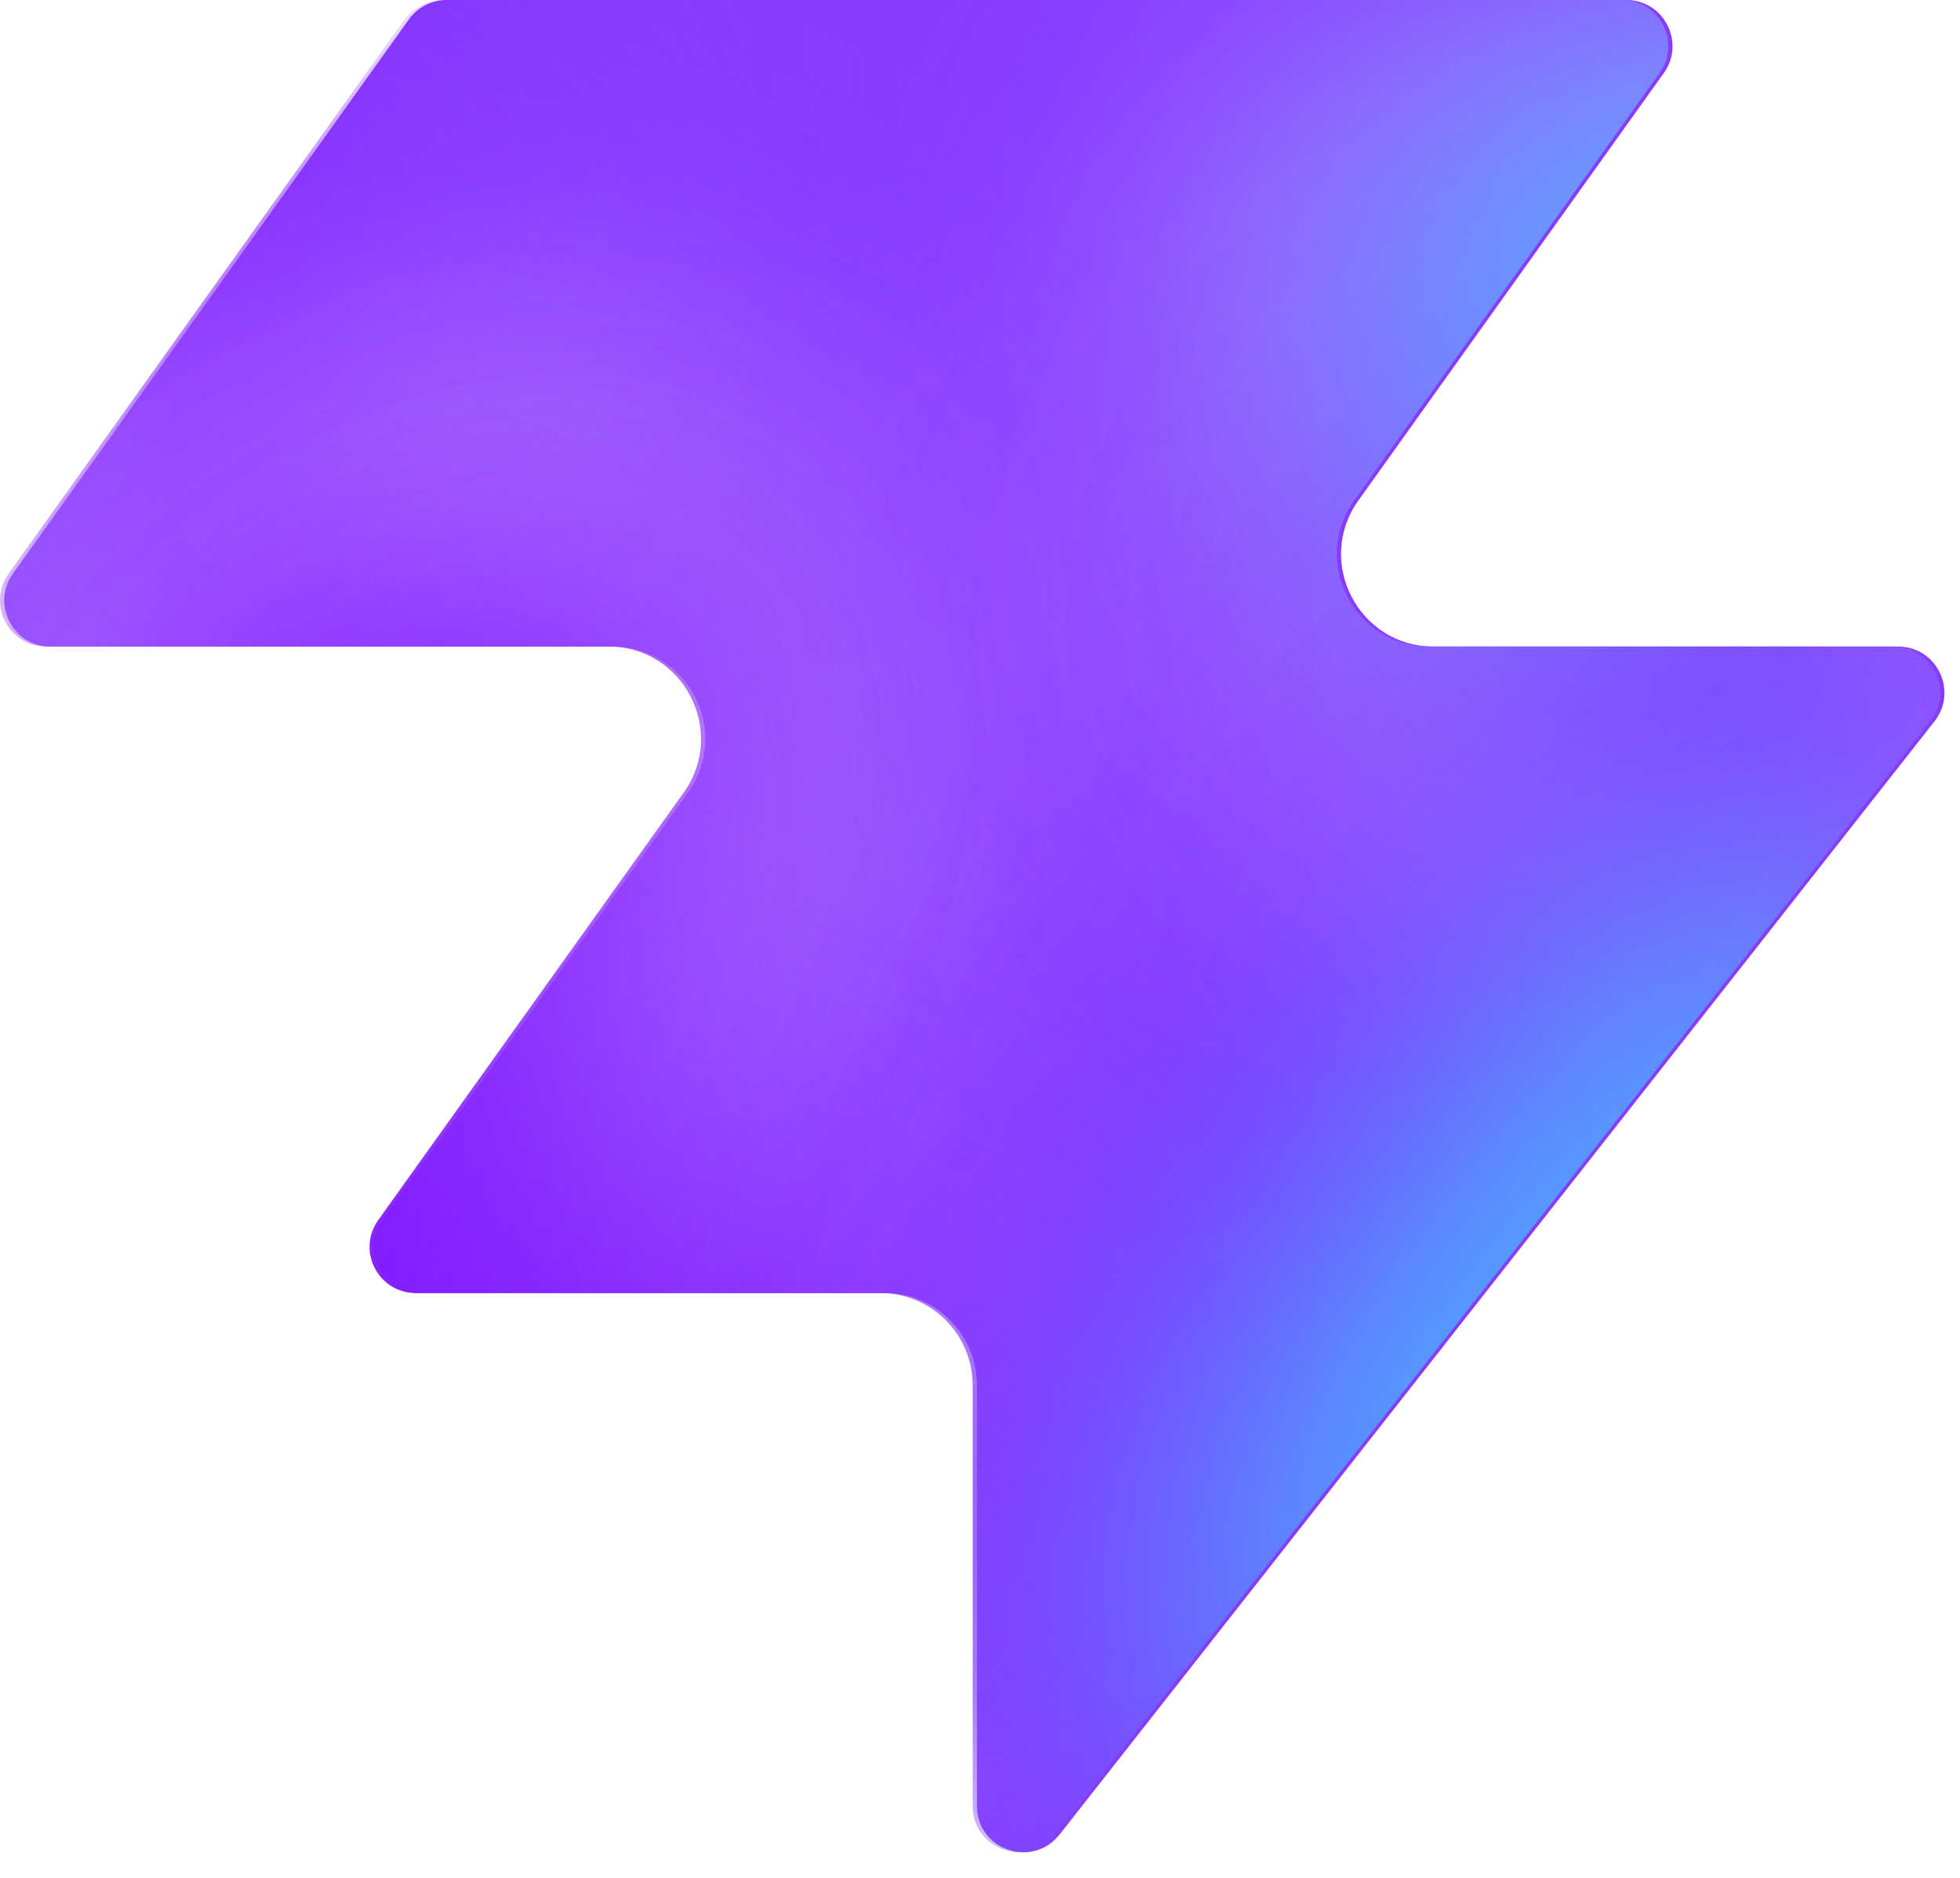
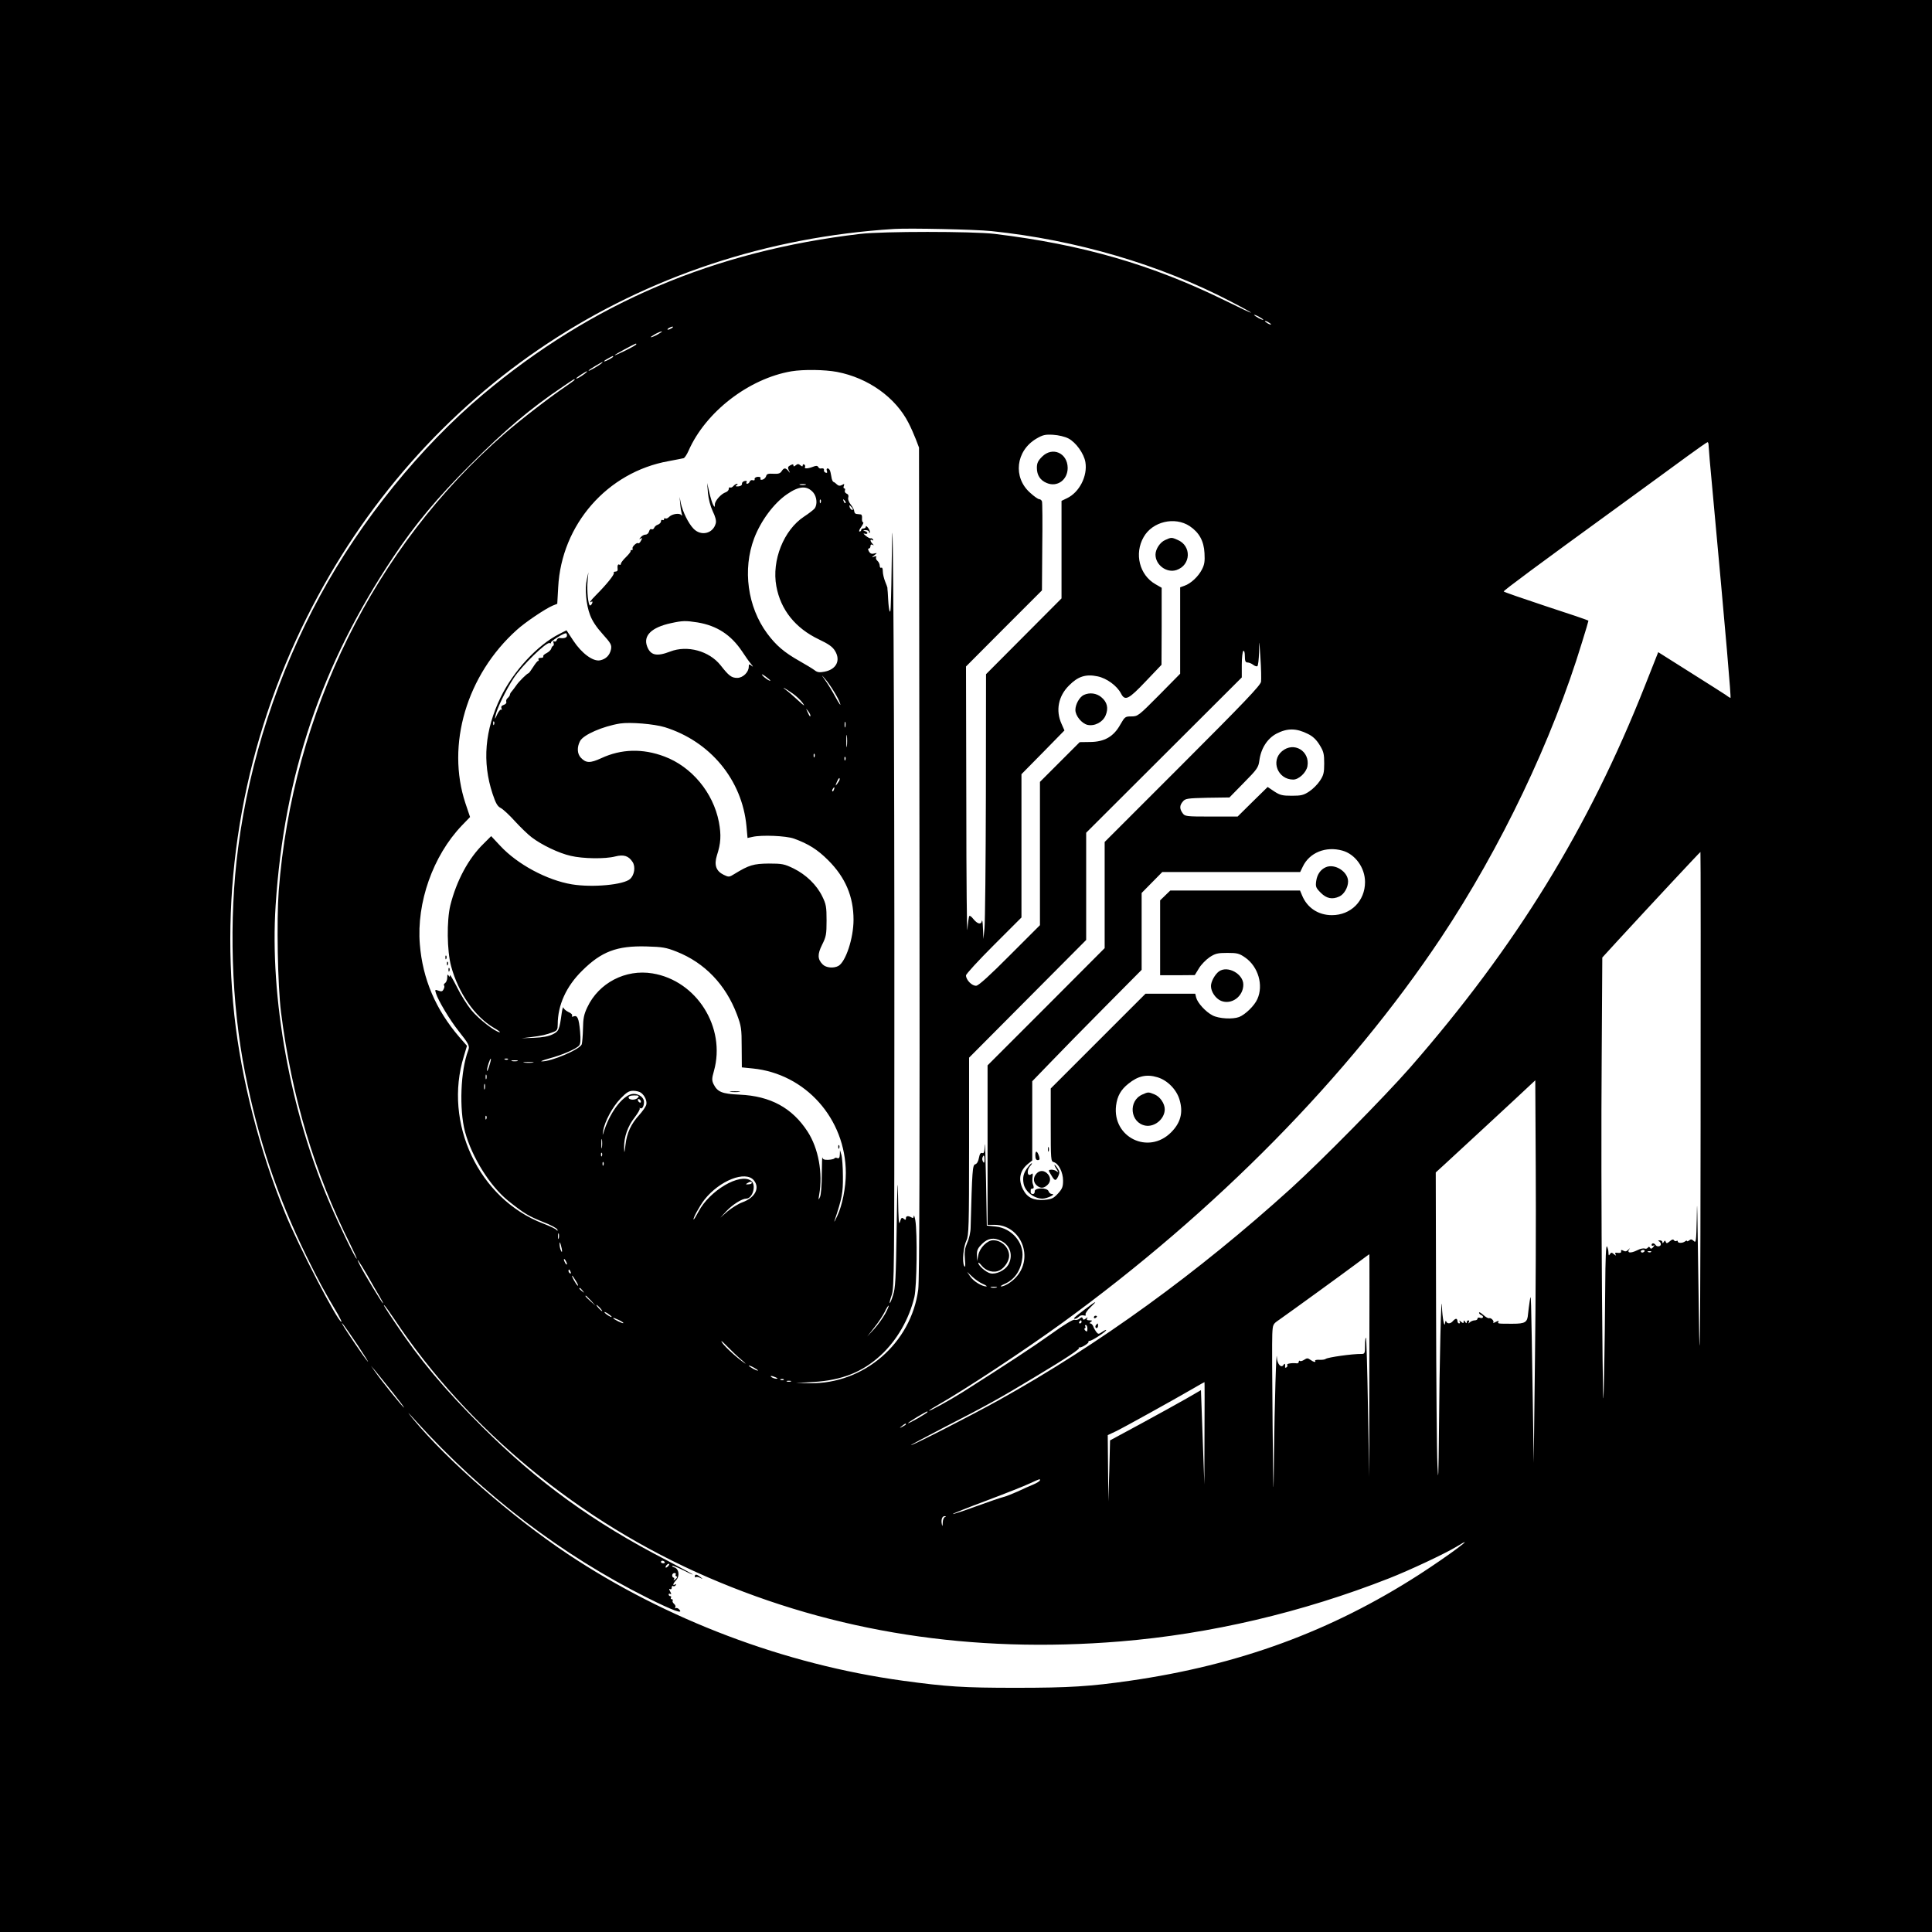
- <svg xmlns="http://www.w3.org/2000/svg" width="48" height="46" fill="none" viewBox="0 0 48 46">
-   <path fill="#863bff" d="M25.946 44.938c-.664.845-2.021.375-2.021-.698V33.937a2.26 2.26 0 0 0-2.262-2.262H10.287c-.92 0-1.456-1.04-.92-1.788l7.48-10.471c1.07-1.497 0-3.578-1.842-3.578H1.237c-.92 0-1.456-1.04-.92-1.788L10.013.474c.214-.297.556-.474.92-.474h28.894c.92 0 1.456 1.04.92 1.788l-7.48 10.471c-1.07 1.498 0 3.579 1.842 3.579h11.377c.943 0 1.473 1.088.89 1.83L25.947 44.94z" style="fill:#863bff;fill:color(display-p3 .525 .23 1);fill-opacity:1" />
-   <mask id="a" width="48" height="46" x="0" y="0" maskUnits="userSpaceOnUse" style="mask-type:alpha">
-     <path fill="#000" d="M25.842 44.938c-.664.844-2.021.375-2.021-.698V33.937a2.26 2.26 0 0 0-2.262-2.262H10.183c-.92 0-1.456-1.04-.92-1.788l7.48-10.471c1.07-1.498 0-3.579-1.842-3.579H1.133c-.92 0-1.456-1.04-.92-1.787L9.91.473c.214-.297.556-.474.92-.474h28.894c.92 0 1.456 1.04.92 1.788l-7.48 10.471c-1.07 1.498 0 3.578 1.842 3.578h11.377c.943 0 1.473 1.088.89 1.832L25.843 44.94z" style="fill:#000;fill-opacity:1" />
-   </mask>
-   <g mask="url(#a)">
-     <g filter="url(#b)">
-       <ellipse cx="5.508" cy="14.704" fill="#ede6ff" rx="5.508" ry="14.704" style="fill:#ede6ff;fill:color(display-p3 .927 .903 1);fill-opacity:1" transform="matrix(.00324 1 1 -.00324 -4.47 31.516)" />
-     </g>
-     <g filter="url(#c)">
-       <ellipse cx="10.399" cy="29.851" fill="#ede6ff" rx="10.399" ry="29.851" style="fill:#ede6ff;fill:color(display-p3 .927 .903 1);fill-opacity:1" transform="matrix(.00324 1 1 -.00324 -39.328 7.883)" />
-     </g>
-     <g filter="url(#d)">
-       <ellipse cx="5.508" cy="30.487" fill="#7e14ff" rx="5.508" ry="30.487" style="fill:#7e14ff;fill:color(display-p3 .492 .077 1);fill-opacity:1" transform="rotate(89.814 -25.913 -14.639)scale(1 -1)" />
-     </g>
-     <g filter="url(#e)">
-       <ellipse cx="5.508" cy="30.599" fill="#7e14ff" rx="5.508" ry="30.599" style="fill:#7e14ff;fill:color(display-p3 .492 .077 1);fill-opacity:1" transform="rotate(89.814 -32.644 -3.334)scale(1 -1)" />
-     </g>
-     <g filter="url(#f)">
-       <ellipse cx="5.508" cy="30.599" fill="#7e14ff" rx="5.508" ry="30.599" style="fill:#7e14ff;fill:color(display-p3 .492 .077 1);fill-opacity:1" transform="matrix(.00324 1 1 -.00324 -34.34 30.47)" />
-     </g>
-     <g filter="url(#g)">
-       <ellipse cx="14.072" cy="22.078" fill="#ede6ff" rx="14.072" ry="22.078" style="fill:#ede6ff;fill:color(display-p3 .927 .903 1);fill-opacity:1" transform="rotate(93.35 24.506 48.493)scale(-1 1)" />
-     </g>
-     <g filter="url(#h)">
-       <ellipse cx="3.47" cy="21.501" fill="#7e14ff" rx="3.47" ry="21.501" style="fill:#7e14ff;fill:color(display-p3 .492 .077 1);fill-opacity:1" transform="rotate(89.009 28.708 47.59)scale(-1 1)" />
-     </g>
-     <g filter="url(#i)">
-       <ellipse cx="3.47" cy="21.501" fill="#7e14ff" rx="3.47" ry="21.501" style="fill:#7e14ff;fill:color(display-p3 .492 .077 1);fill-opacity:1" transform="rotate(89.009 28.708 47.59)scale(-1 1)" />
-     </g>
-     <g filter="url(#j)">
-       <ellipse cx=".387" cy="8.972" fill="#7e14ff" rx="4.407" ry="29.108" style="fill:#7e14ff;fill:color(display-p3 .492 .077 1);fill-opacity:1" transform="rotate(39.51 .387 8.972)" />
-     </g>
-     <g filter="url(#k)">
-       <ellipse cx="47.523" cy="-6.092" fill="#7e14ff" rx="4.407" ry="29.108" style="fill:#7e14ff;fill:color(display-p3 .492 .077 1);fill-opacity:1" transform="rotate(37.892 47.523 -6.092)" />
-     </g>
-     <g filter="url(#l)">
-       <ellipse cx="41.412" cy="6.333" fill="#47bfff" rx="5.971" ry="9.665" style="fill:#47bfff;fill:color(display-p3 .28 .748 1);fill-opacity:1" transform="rotate(37.892 41.412 6.333)" />
-     </g>
-     <g filter="url(#m)">
-       <ellipse cx="-1.879" cy="38.332" fill="#7e14ff" rx="4.407" ry="29.108" style="fill:#7e14ff;fill:color(display-p3 .492 .077 1);fill-opacity:1" transform="rotate(37.892 -1.88 38.332)" />
-     </g>
-     <g filter="url(#n)">
-       <ellipse cx="-1.879" cy="38.332" fill="#7e14ff" rx="4.407" ry="29.108" style="fill:#7e14ff;fill:color(display-p3 .492 .077 1);fill-opacity:1" transform="rotate(37.892 -1.88 38.332)" />
-     </g>
-     <g filter="url(#o)">
-       <ellipse cx="35.651" cy="29.907" fill="#7e14ff" rx="4.407" ry="29.108" style="fill:#7e14ff;fill:color(display-p3 .492 .077 1);fill-opacity:1" transform="rotate(37.892 35.651 29.907)" />
-     </g>
-     <g filter="url(#p)">
-       <ellipse cx="38.418" cy="32.4" fill="#47bfff" rx="5.971" ry="15.297" style="fill:#47bfff;fill:color(display-p3 .28 .748 1);fill-opacity:1" transform="rotate(37.892 38.418 32.4)" />
-     </g>
+ <svg xmlns="http://www.w3.org/2000/svg" version="1.0" width="1254pt" height="1254pt" viewBox="0 0 1254 1254" preserveAspectRatio="xMidYMid meet">
+   <g transform="translate(0,1254) scale(0.1,-0.1)" fill="#000000" stroke="none">
+     <path d="M0 6270 l0 -6270 6270 0 6270 0 0 6270 0 6270 -6270 0 -6270 0 0 -6270z m6435 4770 c549 -57 1092 -216 1554 -457 190 -99 169 -96 -37 6 -477 234 -927 364 -1497 433 -147 17 -722 17 -870 0 -949 -111 -1742 -448 -2450 -1042 -404 -339 -792 -818 -1057 -1306 -274 -504 -459 -1072 -532 -1634 -62 -469 -45 -1011 45 -1465 86 -435 210 -803 399 -1190 80 -162 113 -224 204 -377 15 -27 25 -48 22 -48 -23 0 -277 489 -365 705 -165 402 -285 871 -330 1285 -95 883 69 1780 471 2584 742 1483 2155 2417 3813 2520 101 6 524 -3 630 -14z m1765 -576 c0 -2 -13 2 -30 11 -16 9 -30 18 -30 21 0 2 14 -2 30 -11 17 -9 30 -18 30 -21z m50 -30 c0 -2 -9 0 -20 6 -11 6 -20 13 -20 16 0 2 9 0 20 -6 11 -6 20 -13 20 -16z m-3890 -24 c-8 -5 -19 -10 -25 -10 -5 0 -3 5 5 10 8 5 20 10 25 10 6 0 3 -5 -5 -10z m-90 -40 c-19 -11 -39 -19 -45 -19 -5 0 6 8 25 19 19 11 40 19 45 19 6 0 -6 -8 -25 -19z m-140 -65 c0 -3 -31 -21 -70 -40 -38 -19 -70 -33 -70 -30 0 4 126 72 138 75 1 0 2 -2 2 -5z m-150 -80 c0 -2 -13 -11 -30 -20 -38 -19 -40 -11 -2 9 31 17 32 18 32 11z m-75 -43 c-18 -15 -85 -54 -85 -48 0 3 19 16 43 30 43 26 59 33 42 18z m1528 -56 c203 -39 380 -166 464 -331 14 -27 35 -74 47 -105 l21 -55 3 -2690 c2 -1917 0 -2714 -8 -2775 -46 -349 -353 -614 -704 -608 l-91 1 115 7 c184 11 317 64 435 172 106 97 186 236 220 380 16 69 20 416 6 498 -5 25 -9 37 -10 27 -1 -12 -5 -15 -13 -10 -22 13 -38 12 -38 -4 0 -12 -3 -13 -15 -3 -12 10 -16 6 -24 -22 -7 -24 -10 17 -12 162 -2 145 -5 96 -9 -195 -5 -336 -8 -397 -24 -443 -9 -30 -19 -52 -21 -50 -2 2 3 26 13 53 16 46 17 167 17 1680 1 897 -2 2053 -5 2570 -3 560 -7 819 -10 640 -4 -270 -5 -330 -9 -429 -2 -52 -12 -21 -16 50 -2 38 -4 70 -5 72 0 1 0 4 0 7 0 3 -7 21 -15 41 -8 20 -15 50 -15 66 0 17 -4 27 -10 23 -5 -3 -10 3 -10 13 0 11 -7 25 -15 32 -8 7 -12 17 -8 23 4 7 -1 8 -13 4 -18 -7 -18 -6 1 9 20 16 20 16 -3 11 -15 -4 -25 1 -32 14 -7 13 -7 19 0 19 5 0 10 7 10 16 0 9 5 12 13 8 10 -6 10 -4 0 7 -16 16 -17 33 -1 23 7 -4 8 -3 4 5 -4 6 -11 9 -14 7 -4 -2 -19 5 -32 16 -16 13 -19 18 -7 14 9 -3 17 -1 17 4 0 5 -8 11 -17 13 -14 4 -12 5 5 6 12 0 22 -4 22 -11 0 -6 3 -9 6 -5 3 3 -1 16 -10 29 -9 12 -16 17 -16 10 0 -6 -7 -12 -15 -12 -8 0 -15 -4 -15 -10 0 -5 -5 -10 -11 -10 -6 0 -1 14 11 30 12 17 17 30 12 30 -5 0 -8 11 -7 25 2 14 -2 26 -8 26 -7 1 -19 2 -27 3 -8 0 -15 8 -15 16 0 9 -10 29 -23 45 -13 17 -20 35 -16 47 3 11 0 20 -11 24 -9 4 -14 13 -11 20 3 8 1 14 -4 14 -5 0 -7 7 -3 16 5 14 3 15 -12 6 -14 -7 -22 -6 -32 3 -7 7 -17 15 -23 17 -6 2 -12 18 -14 35 -3 18 -7 37 -11 43 -10 16 -25 11 -18 -6 4 -12 2 -15 -8 -12 -8 3 -13 11 -11 17 2 10 -5 13 -24 10 -4 0 -10 4 -14 11 -5 8 -14 8 -34 0 -34 -13 -59 -13 -51 -1 3 5 1 12 -5 16 -5 3 -10 1 -10 -6 0 -8 -4 -8 -15 1 -12 10 -18 10 -30 0 -11 -9 -15 -9 -15 -1 0 9 -5 9 -20 1 -17 -9 -18 -15 -10 -33 10 -20 10 -20 -3 -4 -18 22 -29 22 -44 -2 -9 -14 -22 -18 -53 -16 -34 2 -44 -1 -47 -15 -3 -10 -13 -20 -23 -23 -12 -3 -17 0 -14 7 3 8 -4 12 -18 11 -13 -1 -22 -8 -20 -15 2 -7 -3 -10 -12 -7 -8 3 -17 -1 -20 -9 -3 -8 -10 -14 -16 -14 -6 0 -8 5 -4 11 4 7 -1 9 -12 7 -11 -2 -19 -10 -18 -18 1 -9 -9 -16 -24 -17 -18 -1 -21 1 -11 8 8 5 9 9 3 9 -6 0 -17 -7 -24 -15 -7 -8 -16 -12 -21 -9 -5 3 -9 -2 -9 -10 0 -8 -9 -17 -19 -21 -29 -9 -71 -55 -71 -79 -1 -19 -1 -20 -11 -3 -6 10 -17 46 -25 80 l-14 62 5 -65 c4 -40 16 -86 31 -118 17 -35 24 -61 20 -78 -17 -68 -97 -87 -146 -34 -33 35 -68 107 -81 164 l-8 41 4 -45 c2 -25 7 -55 10 -65 4 -12 3 -15 -2 -9 -11 16 -59 9 -79 -10 -8 -9 -20 -14 -25 -11 -5 4 -9 1 -9 -5 0 -6 -4 -8 -10 -5 -5 3 -10 -1 -10 -9 0 -8 -9 -17 -19 -21 -11 -3 -22 -13 -25 -21 -3 -8 -11 -12 -17 -9 -6 4 -13 -2 -16 -14 -3 -12 -13 -21 -23 -21 -10 0 -24 -8 -31 -17 -12 -14 -12 -15 -1 -9 12 7 12 4 2 -14 -6 -12 -14 -19 -17 -16 -9 9 -44 -25 -37 -35 3 -5 0 -9 -5 -9 -6 0 -10 -3 -8 -8 1 -4 -13 -21 -30 -38 -18 -17 -33 -37 -33 -43 0 -7 -4 -9 -10 -6 -10 6 -14 -7 -11 -32 1 -7 -5 -13 -14 -13 -9 0 -14 -4 -11 -9 6 -9 -48 -76 -116 -144 -37 -37 -48 -55 -28 -42 6 3 7 -1 4 -9 -3 -9 -10 -16 -14 -16 -12 0 -22 97 -16 159 l5 56 -10 -45 c-14 -62 -5 -164 21 -232 14 -38 42 -80 82 -124 53 -59 59 -70 54 -98 -8 -39 -33 -64 -71 -72 -46 -9 -119 45 -174 128 l-44 67 -47 -24 c-142 -72 -297 -240 -380 -410 -104 -214 -121 -421 -53 -627 21 -63 32 -82 54 -93 15 -8 56 -46 91 -85 35 -38 83 -85 108 -104 65 -50 178 -104 254 -121 80 -19 224 -21 289 -4 56 14 87 4 113 -36 20 -31 12 -84 -16 -110 -42 -38 -243 -57 -378 -35 -162 27 -354 130 -466 251 l-58 62 -49 -49 c-99 -96 -176 -241 -216 -400 -24 -100 -22 -295 5 -395 47 -174 154 -328 277 -400 28 -16 45 -29 39 -29 -27 0 -139 87 -185 144 -27 33 -70 101 -94 151 -25 49 -45 83 -45 75 0 -12 -2 -13 -9 -1 -6 9 -8 5 -8 -14 0 -15 -7 -31 -14 -36 -7 -4 -10 -11 -7 -15 4 -4 3 -15 -3 -25 -7 -15 -14 -16 -33 -9 -23 8 -24 7 -16 -18 13 -44 90 -173 145 -242 69 -87 75 -99 64 -128 -50 -130 -59 -381 -21 -527 45 -167 164 -356 283 -451 102 -81 129 -97 223 -135 50 -19 92 -42 94 -50 2 -9 1 -10 -5 -3 -4 7 -45 26 -89 43 -416 160 -648 651 -513 1086 l20 67 -49 56 c-154 179 -239 378 -257 603 -22 270 85 574 272 770 l54 56 -30 89 c-126 380 8 834 334 1126 55 50 185 137 232 157 l30 12 6 107 c21 407 319 748 717 819 47 9 90 17 97 19 6 1 21 23 32 48 111 253 392 469 668 516 79 13 216 11 296 -4z m-1638 -12 c-26 -20 -55 -36 -55 -30 0 5 63 46 70 46 3 -1 -4 -8 -15 -16z m-65 -39 c0 -2 -28 -23 -62 -46 -101 -68 -292 -216 -391 -302 -849 -739 -1378 -1810 -1468 -2970 -14 -193 -7 -610 15 -787 69 -547 216 -1041 452 -1512 24 -49 42 -88 39 -88 -8 0 -112 213 -175 361 -256 596 -390 1335 -351 1932 55 847 297 1564 766 2265 139 208 282 380 495 593 228 229 393 368 604 510 75 51 76 52 76 44z m3205 -381 c48 -25 101 -98 110 -154 15 -89 -39 -196 -120 -234 l-35 -17 0 -317 0 -316 -245 -246 -245 -246 -1 -789 c-1 -435 -5 -821 -9 -860 l-7 -70 -3 70 c-1 39 -5 60 -7 48 -5 -27 -29 -21 -57 14 -10 13 -21 21 -24 18 -4 -3 -9 -43 -13 -88 -3 -45 -7 321 -7 813 l-2 894 246 247 247 247 2 283 c2 155 1 288 -2 295 -3 8 -11 14 -18 14 -7 0 -33 18 -58 41 -114 100 -94 273 40 352 41 24 57 28 108 25 35 -2 77 -12 100 -24z m4155 -46 c0 -13 11 -142 25 -288 89 -966 122 -1350 117 -1350 -2 0 -16 8 -30 19 -15 10 -120 77 -233 148 l-206 130 -87 -220 c-366 -925 -835 -1688 -1524 -2477 -166 -189 -576 -605 -772 -783 -606 -549 -1245 -1012 -1895 -1374 -176 -98 -557 -293 -572 -293 -5 0 91 51 212 114 269 138 360 188 585 324 215 129 304 188 293 194 -4 3 -3 4 3 2 14 -3 66 30 59 38 -3 2 1 5 8 5 15 0 107 60 107 70 0 3 -12 -2 -26 -12 -24 -16 -26 -16 -40 2 -7 10 -16 26 -19 36 -4 9 -12 17 -18 17 -7 0 -6 4 3 10 12 8 10 10 -8 10 -16 0 -21 4 -16 13 6 9 4 9 -8 -1 -13 -10 -17 -10 -20 0 -4 10 -8 10 -21 -1 -9 -7 -24 -11 -32 -7 -10 3 -67 -31 -153 -93 -113 -81 -284 -193 -572 -376 -86 -54 -220 -128 -220 -121 0 2 26 19 58 37 182 104 553 349 802 529 1002 728 1863 1603 2463 2503 388 583 723 1284 916 1920 23 73 41 135 41 138 0 3 -124 45 -275 94 -151 50 -275 93 -275 96 0 7 225 174 725 537 193 140 404 295 470 343 66 48 123 88 128 89 4 0 7 -10 7 -22z m-5862 -255 c-10 -2 -26 -2 -35 0 -10 3 -2 5 17 5 19 0 27 -2 18 -5z m50 -49 c24 -28 29 -79 9 -105 -7 -8 -37 -32 -68 -52 -132 -87 -211 -284 -180 -452 28 -153 123 -272 276 -345 63 -30 89 -48 105 -75 38 -62 8 -121 -70 -135 -31 -6 -46 -4 -63 10 -12 9 -56 36 -97 59 -101 57 -153 102 -211 180 -127 172 -160 415 -84 617 43 113 127 227 213 286 78 54 129 58 170 12z m49 -66 c-3 -8 -6 -5 -6 6 -1 11 2 17 5 13 3 -3 4 -12 1 -19z m161 -3 c-3 -3 -9 2 -12 12 -6 14 -5 15 5 6 7 -7 10 -15 7 -18z m42 -30 c7 -9 8 -15 2 -15 -5 0 -12 7 -16 15 -3 8 -4 15 -2 15 2 0 9 -7 16 -15z m2192 -120 c61 -41 92 -96 96 -175 3 -53 0 -75 -17 -107 -23 -45 -72 -91 -113 -105 l-28 -10 0 -281 0 -280 -137 -139 c-133 -134 -138 -138 -179 -138 -41 0 -43 -2 -73 -54 -43 -77 -102 -111 -194 -112 l-69 -1 -129 -129 -129 -129 0 -465 0 -465 -195 -195 c-129 -130 -202 -196 -218 -198 -27 -3 -67 37 -67 67 0 9 81 97 180 196 l180 180 0 465 0 465 140 142 139 142 -19 43 c-39 86 -21 180 49 249 58 59 109 75 185 59 59 -12 126 -61 152 -111 26 -51 49 -39 161 79 l102 107 1 250 0 250 -40 23 c-104 59 -139 198 -77 306 57 101 202 135 299 71z m-3194 -625 c125 -21 216 -80 288 -187 21 -32 47 -69 59 -83 15 -18 15 -21 3 -11 -16 12 -18 11 -18 -6 0 -36 -38 -73 -75 -73 -37 0 -55 14 -108 82 -74 93 -216 132 -327 89 -88 -34 -128 -25 -150 34 -26 69 29 123 154 150 77 17 96 17 174 5z m-848 -85 c0 -14 -17 -20 -48 -16 -7 1 -15 -5 -18 -13 -3 -9 -11 -13 -17 -9 -6 4 -8 0 -4 -10 3 -9 2 -17 -3 -19 -5 -2 -10 -10 -12 -18 -2 -8 -15 -21 -30 -29 -15 -7 -25 -17 -22 -22 3 -5 -4 -9 -16 -9 -12 0 -18 -4 -15 -10 3 -5 2 -10 -2 -10 -5 0 -19 -18 -33 -40 -14 -22 -27 -40 -30 -40 -8 0 -64 -55 -80 -80 -8 -12 -21 -28 -27 -36 -7 -7 -13 -17 -13 -22 0 -5 -6 -15 -14 -22 -8 -6 -13 -17 -10 -25 3 -8 -4 -16 -16 -20 -15 -5 -19 -12 -15 -23 3 -9 3 -13 -2 -8 -4 4 -16 -10 -26 -31 -15 -34 -17 -35 -11 -8 9 46 69 169 119 245 54 81 211 234 232 226 8 -3 12 -2 9 3 -5 7 79 60 97 61 4 0 7 -7 7 -15z m4505 -300 c-4 -24 -112 -137 -510 -535 l-505 -505 0 -345 0 -344 -380 -381 -380 -380 0 -518 0 -517 45 0 c173 0 259 -215 137 -343 -29 -31 -73 -57 -94 -57 -7 1 3 8 22 16 67 29 107 89 116 172 11 97 -69 190 -173 201 l-58 6 -5 290 c-3 160 -6 264 -8 233 -2 -45 -5 -56 -16 -52 -11 4 -17 -5 -22 -31 -4 -23 -13 -39 -24 -42 -18 -5 -20 -39 -30 -410 0 -29 -10 -74 -22 -99 -16 -38 -19 -60 -15 -108 4 -45 3 -56 -5 -42 -14 26 -5 124 15 165 15 31 17 88 17 610 l0 576 380 382 380 382 0 348 0 348 505 504 505 504 0 83 c0 45 5 86 10 89 6 4 10 -10 10 -34 0 -32 4 -41 18 -41 9 0 26 -7 36 -15 10 -8 23 -12 27 -9 5 3 10 44 11 92 1 85 1 85 9 -38 5 -69 6 -139 4 -155z m-3185 8 c0 -8 -38 17 -51 33 -9 11 -2 9 19 -6 17 -13 32 -25 32 -27z m414 -73 c19 -30 37 -66 40 -80 4 -14 -10 7 -31 45 -21 39 -51 88 -67 110 -26 37 -26 38 -2 10 15 -16 42 -55 60 -85z m-268 -12 c23 -16 52 -44 64 -61 18 -24 10 -20 -31 18 -30 28 -65 58 -79 68 -14 10 -18 15 -10 11 8 -4 34 -20 56 -36z m114 -142 c0 -12 -5 -7 -19 24 -11 24 -11 24 3 6 9 -11 16 -24 16 -30z m-2053 -58 c-3 -8 -6 -5 -6 6 -1 11 2 17 5 13 3 -3 4 -12 1 -19z m2280 -15 c-3 -10 -5 -4 -5 12 0 17 2 24 5 18 2 -7 2 -21 0 -30z m-1172 -3 c295 -92 502 -342 530 -642 l7 -77 32 7 c60 14 219 7 269 -11 94 -34 153 -71 223 -141 111 -111 164 -235 164 -386 0 -120 -51 -274 -99 -300 -31 -16 -79 -12 -101 10 -34 34 -35 66 -4 128 26 52 29 67 29 157 0 89 -3 106 -28 157 -36 74 -105 141 -186 181 -60 29 -74 32 -161 32 -99 -1 -129 -10 -222 -67 -35 -22 -38 -22 -71 -6 -49 24 -63 63 -44 125 26 79 29 133 13 218 -37 191 -177 359 -354 425 -141 53 -280 49 -409 -11 -72 -33 -99 -33 -133 3 -24 26 -26 68 -5 108 21 41 148 96 260 114 66 10 221 -3 290 -24z m4175 -44 c31 -15 54 -37 75 -71 26 -42 30 -58 30 -120 0 -61 -4 -77 -28 -113 -15 -23 -46 -54 -69 -69 -36 -24 -52 -28 -113 -28 -62 0 -77 4 -114 28 l-43 29 -98 -96 -97 -96 -171 0 c-165 0 -171 1 -186 22 -21 29 -20 51 2 76 15 19 30 21 159 24 l143 2 94 96 c86 87 94 99 100 143 10 78 51 143 111 175 71 37 130 36 205 -2z m-2993 -78 c-2 -18 -4 -4 -4 32 0 36 2 50 4 33 2 -18 2 -48 0 -65z m-210 -70 c-3 -8 -6 -5 -6 6 -1 11 2 17 5 13 3 -3 4 -12 1 -19z m200 -20 c-3 -8 -6 -5 -6 6 -1 11 2 17 5 13 3 -3 4 -12 1 -19z m-37 -126 c0 -5 -7 -17 -15 -28 -14 -18 -14 -17 -4 9 12 27 19 34 19 19z m-37 -67 c-3 -9 -8 -14 -10 -11 -3 3 -2 9 2 15 9 16 15 13 8 -4z m3300 -396 c83 -23 147 -111 147 -204 0 -123 -92 -215 -215 -215 -89 0 -161 48 -194 129 l-13 31 -421 0 -421 0 -33 -32 -33 -32 0 -243 0 -243 113 0 112 1 27 44 c14 24 46 56 69 72 37 24 52 28 115 28 64 0 77 -3 116 -30 85 -59 120 -180 79 -270 -19 -43 -78 -100 -118 -116 -42 -16 -131 -11 -172 10 -45 23 -98 81 -107 116 l-6 25 -162 0 -161 0 -307 -307 -308 -308 0 -236 c0 -226 1 -237 19 -242 32 -8 61 -66 61 -120 0 -40 -5 -53 -33 -84 -29 -31 -41 -37 -89 -41 -70 -5 -111 15 -138 68 -33 65 -21 124 35 168 l25 20 0 257 0 257 117 121 c64 67 224 230 355 362 l238 240 0 250 0 249 67 68 67 68 448 0 447 0 17 35 c43 91 149 134 257 104z m2325 -1786 c-1 -1088 -4 -1617 -9 -1363 -3 228 -8 528 -10 665 -3 210 -4 224 -6 92 -3 -144 -5 -157 -19 -142 -13 12 -19 13 -30 4 -8 -6 -14 -8 -14 -4 0 4 -6 3 -12 -2 -16 -13 -48 -13 -48 -1 0 5 -4 7 -9 3 -5 -3 -13 0 -16 5 -5 8 -14 5 -27 -7 -17 -14 -22 -15 -26 -4 -4 11 -6 11 -13 0 -6 -10 -9 -11 -9 -1 0 6 -8 12 -17 11 -11 0 -13 -3 -5 -6 6 -2 12 -11 12 -19 0 -16 -26 -19 -35 -4 -8 13 -25 13 -25 -1 0 -5 6 -7 13 -3 8 5 7 2 -2 -10 -10 -12 -16 -14 -21 -5 -5 8 -10 8 -14 1 -4 -6 -13 -9 -21 -6 -8 3 -29 -1 -46 -10 -48 -24 -74 -19 -51 10 4 5 0 2 -9 -7 -11 -12 -20 -14 -32 -7 -13 7 -17 6 -15 -4 2 -8 -5 -12 -21 -10 -17 3 -21 0 -15 -10 6 -10 3 -9 -10 1 -15 13 -19 13 -27 0 -6 -11 -9 -8 -9 11 0 14 -5 32 -10 40 -6 10 -10 -80 -11 -265 -1 -154 -4 -419 -8 -590 -5 -258 -7 -165 -13 545 -4 470 -5 1154 -2 1520 l4 665 97 106 c219 238 537 579 540 579 2 0 2 -800 1 -1777z m-6646 1130 c182 -72 318 -214 391 -407 28 -75 31 -91 31 -212 l1 -132 70 -7 c343 -34 604 -326 605 -678 0 -95 -23 -212 -56 -280 -13 -29 -21 -43 -18 -32 50 149 56 183 55 290 0 61 -5 124 -10 140 l-9 30 -1 -29 c-1 -20 -5 -27 -16 -23 -8 4 -17 3 -19 -2 -3 -4 -21 -8 -40 -9 -25 -1 -36 3 -38 15 -2 9 -3 -40 -4 -108 0 -71 -5 -135 -12 -149 -10 -22 -11 -20 -5 15 25 141 -5 302 -75 410 -100 154 -241 231 -441 240 -115 5 -144 17 -170 69 -11 24 -11 36 3 85 79 282 -112 586 -399 633 -175 29 -349 -62 -423 -220 -22 -46 -27 -73 -28 -138 -1 -45 -5 -91 -8 -102 -11 -33 -198 -113 -260 -111 -12 0 11 8 49 19 84 22 176 62 194 84 9 11 11 35 6 93 -8 84 -17 105 -42 96 -10 -4 -14 -2 -10 4 4 7 -6 17 -23 24 -16 8 -31 20 -33 29 -2 8 -7 -7 -11 -35 -15 -110 -19 -119 -60 -139 -27 -13 -66 -20 -120 -22 l-81 -3 65 8 c66 8 93 14 143 33 23 9 27 16 27 49 0 125 55 247 159 349 125 124 225 162 416 157 106 -3 129 -7 197 -34z m-1217 -743 c-7 -25 -14 -38 -14 -29 -1 18 20 82 25 77 2 -2 -3 -24 -11 -48z m122 44 c-3 -3 -12 -4 -19 -1 -8 3 -5 6 6 6 11 1 17 -2 13 -5z m61 -11 c-10 -2 -26 -2 -35 0 -10 3 -2 5 17 5 19 0 27 -2 18 -5z m100 -10 c-16 -2 -40 -2 -55 0 -16 2 -3 4 27 4 30 0 43 -2 28 -4z m-301 -105 c-3 -7 -5 -2 -5 12 0 14 2 19 5 13 2 -7 2 -19 0 -25z m4355 10 c65 -19 125 -80 144 -146 25 -83 7 -150 -55 -212 -147 -147 -382 -32 -357 174 8 62 31 103 80 142 63 51 119 63 188 42z m2451 -1828 l-8 -675 -6 390 c-12 745 -11 714 -20 661 -4 -26 -9 -65 -11 -85 -4 -54 -18 -63 -101 -63 -95 0 -99 0 -91 13 4 7 -2 7 -17 -1 -13 -7 -21 -9 -17 -5 9 9 -14 34 -27 29 -5 -2 -22 7 -37 21 -16 14 -28 21 -28 15 0 -6 7 -13 15 -16 8 -4 13 -10 10 -15 -3 -4 -12 -6 -20 -2 -8 3 -15 0 -15 -6 0 -6 -8 -11 -18 -11 -10 0 -24 -6 -31 -12 -11 -10 -13 -10 -7 0 4 6 2 12 -3 12 -6 0 -11 -6 -11 -12 0 -9 -4 -8 -10 2 -8 12 -10 12 -10 1 0 -11 -3 -11 -17 0 -11 10 -14 10 -9 2 4 -7 2 -13 -3 -13 -6 0 -11 7 -11 15 0 8 -4 15 -9 15 -5 0 -14 -7 -21 -15 -15 -18 -37 -19 -43 -2 -3 6 -6 3 -7 -8 -4 -42 -18 29 -21 105 -4 118 -16 -355 -19 -790 -3 -321 -5 -366 -10 -240 -4 85 -8 548 -9 1027 l-2 873 58 53 c173 160 333 307 453 419 l135 126 3 -567 c2 -311 0 -870 -5 -1241z m-6816 1753 c-3 -10 -5 -4 -5 12 0 17 2 24 5 18 2 -7 2 -21 0 -30z m1014 -26 c25 -19 41 -56 33 -80 -4 -12 -24 -41 -45 -64 -53 -58 -80 -116 -89 -192 -7 -59 -8 -61 -9 -20 -2 67 24 141 69 197 21 28 36 53 32 58 -4 4 -2 4 4 1 12 -7 24 13 24 41 0 27 -31 52 -67 52 -61 0 -147 -106 -190 -234 -13 -40 -13 -40 -8 -6 9 60 61 156 112 209 41 42 55 51 84 51 19 0 41 -6 50 -13z m-21 -32 c-15 -18 -60 -16 -60 2 0 8 13 13 36 13 31 0 35 -2 24 -15z m20 -26 c0 -6 -4 -7 -10 -4 -5 3 -10 11 -10 16 0 6 5 7 10 4 6 -3 10 -11 10 -16z m-1003 -111 c-3 -8 -6 -5 -6 6 -1 11 2 17 5 13 3 -3 4 -12 1 -19z m750 -185 c-2 -16 -4 -5 -4 22 0 28 2 40 4 28 2 -13 2 -35 0 -50z m0 -55 c-3 -8 -6 -5 -6 6 -1 11 2 17 5 13 3 -3 4 -12 1 -19z m2483 -25 c0 -21 -3 -24 -9 -14 -5 8 -7 20 -4 28 8 21 13 15 13 -14z m-2473 -35 c-3 -8 -6 -5 -6 6 -1 11 2 17 5 13 3 -3 4 -12 1 -19z m976 -99 c41 -50 8 -113 -75 -143 -25 -9 -68 -36 -95 -58 l-48 -42 40 43 c39 42 101 81 128 81 43 0 68 90 32 116 -72 53 -269 -63 -341 -200 -16 -30 -30 -53 -32 -51 -6 6 40 89 70 128 99 125 267 191 321 126z m-13 -17 c0 -4 -10 -9 -22 -9 -18 -2 -20 0 -8 7 18 12 30 13 30 2z m-1253 -359 c-3 -10 -5 -4 -5 12 0 17 2 24 5 18 2 -7 2 -21 0 -30z m2873 -18 c59 -30 77 -97 44 -155 -22 -36 -78 -63 -115 -55 -28 6 -79 50 -79 68 0 5 9 -2 20 -16 30 -38 81 -52 119 -32 32 16 61 61 61 94 0 54 -49 101 -104 101 -38 0 -87 -49 -96 -96 l-8 -39 -1 39 c-1 31 5 44 33 72 38 38 77 44 126 19z m-2852 -65 c0 -9 -3 -7 -8 5 -5 11 -8 29 -8 40 0 16 2 15 8 -5 4 -14 8 -32 8 -40z m7026 -2 c-3 -4 -9 -8 -15 -8 -5 0 -9 4 -9 8 0 5 7 9 15 9 8 0 12 -4 9 -9z m43 -4 c-3 -3 -12 -4 -19 -1 -8 3 -5 6 6 6 11 1 17 -2 13 -5z m-1829 -736 l-1 -723 -8 448 c-4 247 -10 451 -13 454 -3 4 -6 -19 -6 -49 0 -51 -2 -56 -22 -56 -61 1 -220 -22 -233 -32 -6 -5 -24 -7 -42 -6 -17 1 -30 -2 -27 -6 8 -13 -10 -9 -31 6 -16 12 -22 12 -40 0 -12 -8 -25 -11 -28 -7 -4 3 -7 1 -7 -6 0 -6 -6 -11 -12 -10 -32 4 -69 -2 -63 -10 3 -5 1 -13 -5 -16 -6 -4 -10 -3 -9 2 3 20 -2 27 -10 14 -15 -24 -41 5 -43 48 -4 76 -15 -309 -19 -624 -3 -319 -4 -313 -9 190 -3 286 -4 549 -2 585 3 64 4 66 45 94 99 70 409 295 492 357 50 37 91 68 93 68 1 1 1 -324 0 -721z m-5208 657 c0 -5 -5 -3 -10 5 -5 8 -10 20 -10 25 0 6 5 3 10 -5 5 -8 10 -19 10 -25z m-1296 -72 c30 -54 67 -117 81 -140 14 -24 24 -43 21 -43 -5 0 -123 194 -150 248 -34 67 -6 28 48 -65z m1320 21 c3 -8 2 -12 -4 -9 -6 3 -10 10 -10 16 0 14 7 11 14 -7z m2676 -78 c19 -8 29 -15 22 -16 -28 0 -83 33 -104 64 l-21 31 34 -32 c19 -18 50 -39 69 -47z m-2641 18 c12 -19 16 -32 11 -29 -11 7 -43 65 -36 65 2 0 13 -16 25 -36z m2729 -41 c-10 -2 -26 -2 -35 0 -10 3 -2 5 17 5 19 0 27 -2 18 -5z m-2687 -20 c13 -16 12 -17 -3 -4 -17 13 -22 21 -14 21 2 0 10 -8 17 -17z m55 -65 l29 -33 -32 29 c-31 28 -38 36 -30 36 2 0 16 -15 33 -32z m-1278 -118 c480 -722 1205 -1318 2037 -1678 826 -357 1714 -495 2676 -416 584 48 1181 188 1746 410 135 53 362 160 435 204 155 96 -45 -54 -242 -181 -571 -367 -1167 -586 -1875 -688 -257 -37 -393 -46 -740 -46 -345 0 -448 7 -735 46 -769 106 -1535 396 -2175 822 -363 242 -783 609 -1004 877 -44 54 -40 51 20 -15 435 -479 943 -867 1501 -1146 168 -84 238 -109 206 -75 -7 8 -17 11 -22 8 -5 -3 -6 0 -3 5 4 6 0 16 -8 23 -8 7 -12 16 -9 21 3 5 0 9 -6 9 -6 0 -8 5 -5 10 3 6 1 10 -4 10 -6 0 -11 5 -11 11 0 5 5 7 11 3 7 -4 7 1 -1 16 -8 15 -8 20 -1 16 6 -4 11 0 11 9 0 9 4 14 9 10 5 -3 13 0 17 6 4 8 3 9 -4 5 -19 -11 -14 6 7 28 24 26 18 73 -11 82 -11 3 -17 8 -15 11 3 2 32 -9 66 -26 33 -17 64 -31 68 -31 4 0 -73 42 -172 94 -475 245 -835 506 -1196 866 -245 244 -404 433 -565 675 -67 100 -83 126 -67 110 6 -5 33 -44 61 -85z m1337 70 c10 -11 16 -20 13 -20 -3 0 -13 9 -23 20 -10 11 -16 20 -13 20 3 0 13 -9 23 -20z m1850 -38 c-15 -27 -47 -72 -71 -98 l-45 -49 46 59 c26 32 56 78 68 102 11 24 23 42 25 39 2 -2 -8 -26 -23 -53z m-1775 -19 c0 -7 -39 17 -46 28 -3 6 5 3 20 -6 14 -10 26 -19 26 -22z m76 -41 c-5 -4 -66 26 -66 33 0 3 16 -3 35 -12 19 -9 33 -18 31 -21z m2974 8 c0 -5 -5 -10 -11 -10 -5 0 -7 5 -4 10 3 6 8 10 11 10 2 0 4 -4 4 -10z m-4696 -155 c47 -71 75 -116 61 -100 -24 28 -141 201 -160 235 -21 39 19 -16 99 -135z m4734 111 c0 -19 -3 -22 -13 -13 -7 7 -9 14 -4 15 5 2 7 8 3 13 -3 5 -1 9 4 9 5 0 10 -11 10 -24z m-2248 -200 c25 -21 36 -33 25 -25 -50 34 -128 105 -147 133 -13 20 -4 14 28 -19 27 -28 69 -68 94 -89z m110 -72 c0 -2 -13 2 -30 11 -16 9 -30 18 -30 21 0 2 14 -2 30 -11 17 -9 30 -18 30 -21z m-2371 -142 c46 -58 79 -102 73 -98 -12 7 -146 173 -186 231 l-28 40 29 -34 c15 -19 66 -82 112 -139z m2486 98 c13 -6 15 -9 5 -9 -8 0 -22 4 -30 9 -18 12 -2 12 25 0z m52 -16 c-3 -3 -12 -4 -19 -1 -8 3 -5 6 6 6 11 1 17 -2 13 -5z m46 -11 c-7 -2 -19 -2 -25 0 -7 3 -2 5 12 5 14 0 19 -2 13 -5z m2685 -335 l-1 -333 -11 306 -11 306 -95 -55 c-52 -30 -185 -103 -295 -163 l-200 -108 -5 -198 -6 -198 -2 215 -2 215 53 25 c52 25 369 201 502 278 39 23 71 41 73 41 1 1 1 -149 0 -331z m-1798 137 c0 -6 -122 -77 -126 -72 -2 1 25 19 59 40 68 39 67 39 67 32z m-140 -80 c0 -2 -10 -9 -22 -15 -22 -11 -22 -10 -4 4 21 17 26 19 26 11z m870 -363 c0 -5 -19 -17 -42 -27 -24 -10 -70 -30 -103 -46 -34 -15 -74 -31 -90 -35 -17 -4 -97 -31 -179 -61 -81 -30 -150 -52 -152 -50 -2 2 96 41 219 87 122 46 249 96 282 112 70 32 65 30 65 20z m-617 -239 c-7 -2 -14 -19 -14 -36 -1 -25 -3 -27 -6 -9 -6 30 3 52 19 51 10 0 10 -2 1 -6z m-1819 -291 c3 -5 -1 -9 -9 -9 -8 0 -15 4 -15 9 0 4 4 8 9 8 6 0 12 -4 15 -8z m24 -26 c-7 -8 -15 -12 -17 -11 -5 6 10 25 20 25 5 0 4 -6 -3 -14z m48 -55 c-4 -5 -1 -11 5 -13 7 -2 4 -10 -7 -18 -11 -9 -15 -10 -10 -2 4 6 3 12 -2 12 -5 0 -9 7 -9 15 0 8 7 15 14 15 8 0 12 -4 9 -9z" />
+     <path d="M2891 6324 c0 -11 3 -14 6 -6 3 7 2 16 -1 19 -3 4 -6 -2 -5 -13z" />
+     <path d="M2901 6284 c0 -11 3 -14 6 -6 3 7 2 16 -1 19 -3 4 -6 -2 -5 -13z" />
+     <path d="M2911 6244 c0 -11 3 -14 6 -6 3 7 2 16 -1 19 -3 4 -6 -2 -5 -13z" />
+     <path d="M6764 9576 c-27 -27 -34 -42 -34 -73 0 -47 22 -81 64 -98 68 -29 136 20 136 98 -1 97 -99 140 -166 73z" />
+     <path d="M7045 4044 c-73 -55 -83 -64 -67 -64 6 0 17 6 24 13 7 8 21 12 32 9 12 -3 17 -1 12 6 -3 6 11 27 31 46 51 48 40 45 -32 -10z" />
+     <path d="M7100 3989 c0 -5 5 -7 10 -4 6 3 10 8 10 11 0 2 -4 4 -10 4 -5 0 -10 -5 -10 -11z" />
+     <path d="M7117 3943 c-10 -9 -9 -23 1 -23 5 0 9 7 9 15 0 17 -1 18 -10 8z" />
+     <path d="M7563 9035 c-33 -14 -63 -59 -63 -95 0 -67 72 -121 136 -100 95 32 99 158 7 196 -39 17 -40 17 -80 -1z" />
+     <path d="M7034 8029 c-28 -14 -54 -61 -54 -97 0 -38 41 -88 79 -97 46 -10 99 18 117 61 20 47 11 87 -28 119 -31 26 -76 32 -114 14z" />
+     <path d="M8321 7664 c-75 -63 -27 -184 73 -184 36 0 84 45 92 86 18 99 -88 163 -165 98z" />
+     <path d="M8605 6911 c-34 -15 -56 -47 -62 -90 -5 -36 -2 -44 30 -76 37 -37 74 -45 120 -24 31 14 57 59 57 98 0 63 -86 118 -145 92z" />
+     <path d="M7912 6235 c-26 -19 -52 -66 -52 -95 0 -37 30 -81 65 -96 68 -28 145 28 145 105 0 70 -102 126 -158 86z" />
+     <path d="M6802 5080 c0 -14 2 -19 5 -12 2 6 2 18 0 25 -3 6 -5 1 -5 -13z" />
+     <path d="M6720 5042 c0 -22 5 -32 16 -32 11 0 14 6 9 23 -12 38 -25 43 -25 9z" />
+     <path d="M6671 4963 c-27 -34 -35 -64 -27 -106 10 -52 68 -97 123 -97 31 1 90 29 61 30 -9 0 -19 8 -22 18 -8 25 -92 24 -90 -1 1 -9 -4 -17 -12 -17 -8 0 -14 5 -14 10 0 6 0 13 0 18 0 4 5 7 10 7 11 0 12 8 4 30 -4 8 -4 29 -2 45 3 22 1 27 -7 20 -27 -22 -34 23 -8 52 9 10 13 18 10 18 -3 0 -15 -12 -26 -27z" />
+     <path d="M6857 4953 c14 -22 14 -25 2 -16 -8 7 -24 11 -35 11 -21 -2 -21 -2 -1 -35 23 -40 30 -41 46 -7 10 22 9 31 -4 50 -8 13 -18 24 -20 24 -3 0 2 -12 12 -27z" />
+     <path d="M6727 4922 c-22 -24 -21 -55 1 -75 25 -23 48 -21 73 4 22 22 19 55 -9 77 -22 17 -46 15 -65 -6z" />
+     <path d="M4743 5453 c15 -2 39 -2 55 0 15 2 2 4 -28 4 -30 0 -43 -2 -27 -4z" />
+     <path d="M5441 5094 c0 -11 3 -14 6 -6 3 7 2 16 -1 19 -3 4 -6 -2 -5 -13z" />
+     <path d="M7415 5436 c-94 -41 -80 -183 19 -202 61 -11 126 44 126 106 0 37 -30 81 -65 96 -41 17 -42 17 -80 0z" />
+     <path d="M4510 2308 c0 -6 3 -8 6 -5 4 3 16 2 28 -4 20 -10 20 -10 2 5 -24 19 -36 20 -36 4z" />
  </g>
-   <defs>
-     <filter id="b" width="60.045" height="41.654" x="-19.77" y="16.149" color-interpolation-filters="sRGB" filterUnits="userSpaceOnUse">
-       <feFlood flood-opacity="0" result="BackgroundImageFix" />
-       <feBlend in="SourceGraphic" in2="BackgroundImageFix" result="shape" />
-       <feGaussianBlur result="effect1_foregroundBlur_2002_17158" stdDeviation="7.659" />
-     </filter>
-     <filter id="c" width="90.34" height="51.437" x="-54.613" y="-7.533" color-interpolation-filters="sRGB" filterUnits="userSpaceOnUse">
-       <feFlood flood-opacity="0" result="BackgroundImageFix" />
-       <feBlend in="SourceGraphic" in2="BackgroundImageFix" result="shape" />
-       <feGaussianBlur result="effect1_foregroundBlur_2002_17158" stdDeviation="7.659" />
-     </filter>
-     <filter id="d" width="79.355" height="29.4" x="-49.64" y="2.03" color-interpolation-filters="sRGB" filterUnits="userSpaceOnUse">
-       <feFlood flood-opacity="0" result="BackgroundImageFix" />
-       <feBlend in="SourceGraphic" in2="BackgroundImageFix" result="shape" />
-       <feGaussianBlur result="effect1_foregroundBlur_2002_17158" stdDeviation="4.596" />
-     </filter>
-     <filter id="e" width="79.579" height="29.4" x="-45.045" y="20.029" color-interpolation-filters="sRGB" filterUnits="userSpaceOnUse">
-       <feFlood flood-opacity="0" result="BackgroundImageFix" />
-       <feBlend in="SourceGraphic" in2="BackgroundImageFix" result="shape" />
-       <feGaussianBlur result="effect1_foregroundBlur_2002_17158" stdDeviation="4.596" />
-     </filter>
-     <filter id="f" width="79.579" height="29.4" x="-43.513" y="21.178" color-interpolation-filters="sRGB" filterUnits="userSpaceOnUse">
-       <feFlood flood-opacity="0" result="BackgroundImageFix" />
-       <feBlend in="SourceGraphic" in2="BackgroundImageFix" result="shape" />
-       <feGaussianBlur result="effect1_foregroundBlur_2002_17158" stdDeviation="4.596" />
-     </filter>
-     <filter id="g" width="74.749" height="58.852" x="15.756" y="-17.901" color-interpolation-filters="sRGB" filterUnits="userSpaceOnUse">
-       <feFlood flood-opacity="0" result="BackgroundImageFix" />
-       <feBlend in="SourceGraphic" in2="BackgroundImageFix" result="shape" />
-       <feGaussianBlur result="effect1_foregroundBlur_2002_17158" stdDeviation="7.659" />
-     </filter>
-     <filter id="h" width="61.377" height="25.362" x="23.548" y="2.284" color-interpolation-filters="sRGB" filterUnits="userSpaceOnUse">
-       <feFlood flood-opacity="0" result="BackgroundImageFix" />
-       <feBlend in="SourceGraphic" in2="BackgroundImageFix" result="shape" />
-       <feGaussianBlur result="effect1_foregroundBlur_2002_17158" stdDeviation="4.596" />
-     </filter>
-     <filter id="i" width="61.377" height="25.362" x="23.548" y="2.284" color-interpolation-filters="sRGB" filterUnits="userSpaceOnUse">
-       <feFlood flood-opacity="0" result="BackgroundImageFix" />
-       <feBlend in="SourceGraphic" in2="BackgroundImageFix" result="shape" />
-       <feGaussianBlur result="effect1_foregroundBlur_2002_17158" stdDeviation="4.596" />
-     </filter>
-     <filter id="j" width="56.045" height="63.649" x="-27.636" y="-22.853" color-interpolation-filters="sRGB" filterUnits="userSpaceOnUse">
-       <feFlood flood-opacity="0" result="BackgroundImageFix" />
-       <feBlend in="SourceGraphic" in2="BackgroundImageFix" result="shape" />
-       <feGaussianBlur result="effect1_foregroundBlur_2002_17158" stdDeviation="4.596" />
-     </filter>
-     <filter id="k" width="54.814" height="64.646" x="20.116" y="-38.415" color-interpolation-filters="sRGB" filterUnits="userSpaceOnUse">
-       <feFlood flood-opacity="0" result="BackgroundImageFix" />
-       <feBlend in="SourceGraphic" in2="BackgroundImageFix" result="shape" />
-       <feGaussianBlur result="effect1_foregroundBlur_2002_17158" stdDeviation="4.596" />
-     </filter>
-     <filter id="l" width="33.541" height="35.313" x="24.641" y="-11.323" color-interpolation-filters="sRGB" filterUnits="userSpaceOnUse">
-       <feFlood flood-opacity="0" result="BackgroundImageFix" />
-       <feBlend in="SourceGraphic" in2="BackgroundImageFix" result="shape" />
-       <feGaussianBlur result="effect1_foregroundBlur_2002_17158" stdDeviation="4.596" />
-     </filter>
-     <filter id="m" width="54.814" height="64.646" x="-29.286" y="6.009" color-interpolation-filters="sRGB" filterUnits="userSpaceOnUse">
-       <feFlood flood-opacity="0" result="BackgroundImageFix" />
-       <feBlend in="SourceGraphic" in2="BackgroundImageFix" result="shape" />
-       <feGaussianBlur result="effect1_foregroundBlur_2002_17158" stdDeviation="4.596" />
-     </filter>
-     <filter id="n" width="54.814" height="64.646" x="-29.286" y="6.009" color-interpolation-filters="sRGB" filterUnits="userSpaceOnUse">
-       <feFlood flood-opacity="0" result="BackgroundImageFix" />
-       <feBlend in="SourceGraphic" in2="BackgroundImageFix" result="shape" />
-       <feGaussianBlur result="effect1_foregroundBlur_2002_17158" stdDeviation="4.596" />
-     </filter>
-     <filter id="o" width="54.814" height="64.646" x="8.244" y="-2.416" color-interpolation-filters="sRGB" filterUnits="userSpaceOnUse">
-       <feFlood flood-opacity="0" result="BackgroundImageFix" />
-       <feBlend in="SourceGraphic" in2="BackgroundImageFix" result="shape" />
-       <feGaussianBlur result="effect1_foregroundBlur_2002_17158" stdDeviation="4.596" />
-     </filter>
-     <filter id="p" width="39.409" height="43.623" x="18.713" y="10.588" color-interpolation-filters="sRGB" filterUnits="userSpaceOnUse">
-       <feFlood flood-opacity="0" result="BackgroundImageFix" />
-       <feBlend in="SourceGraphic" in2="BackgroundImageFix" result="shape" />
-       <feGaussianBlur result="effect1_foregroundBlur_2002_17158" stdDeviation="4.596" />
-     </filter>
-   </defs>
</svg>
